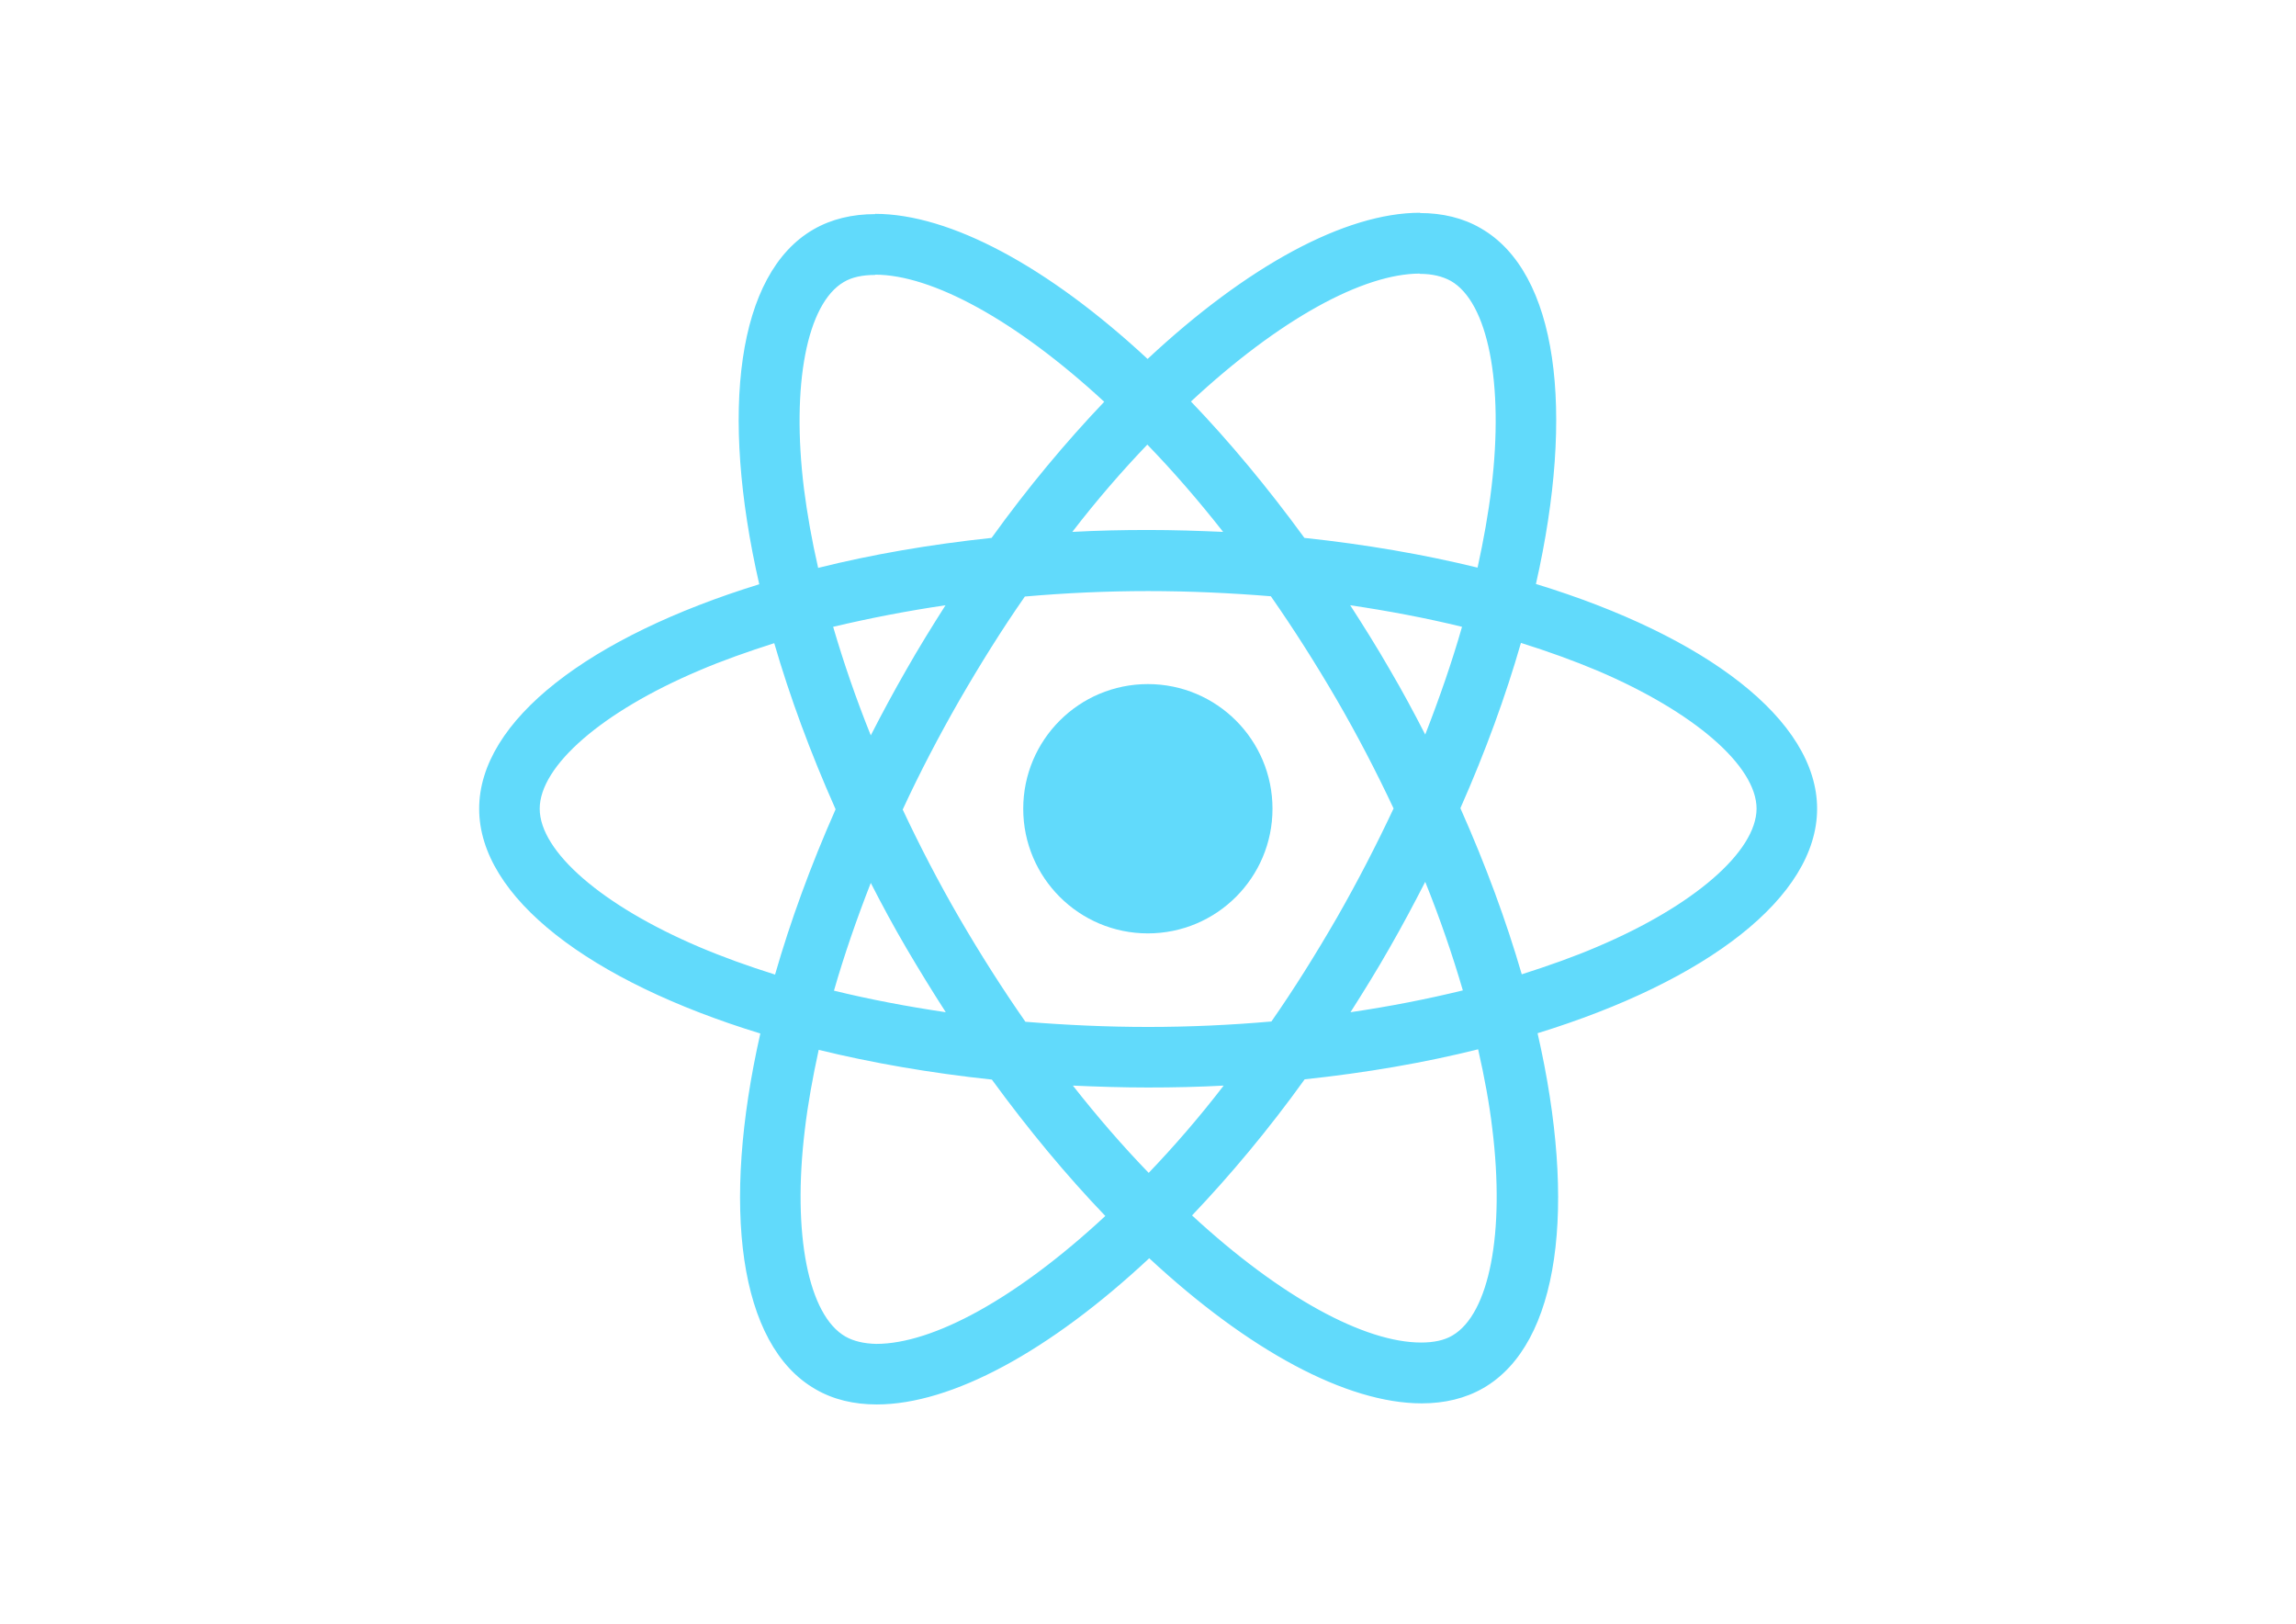
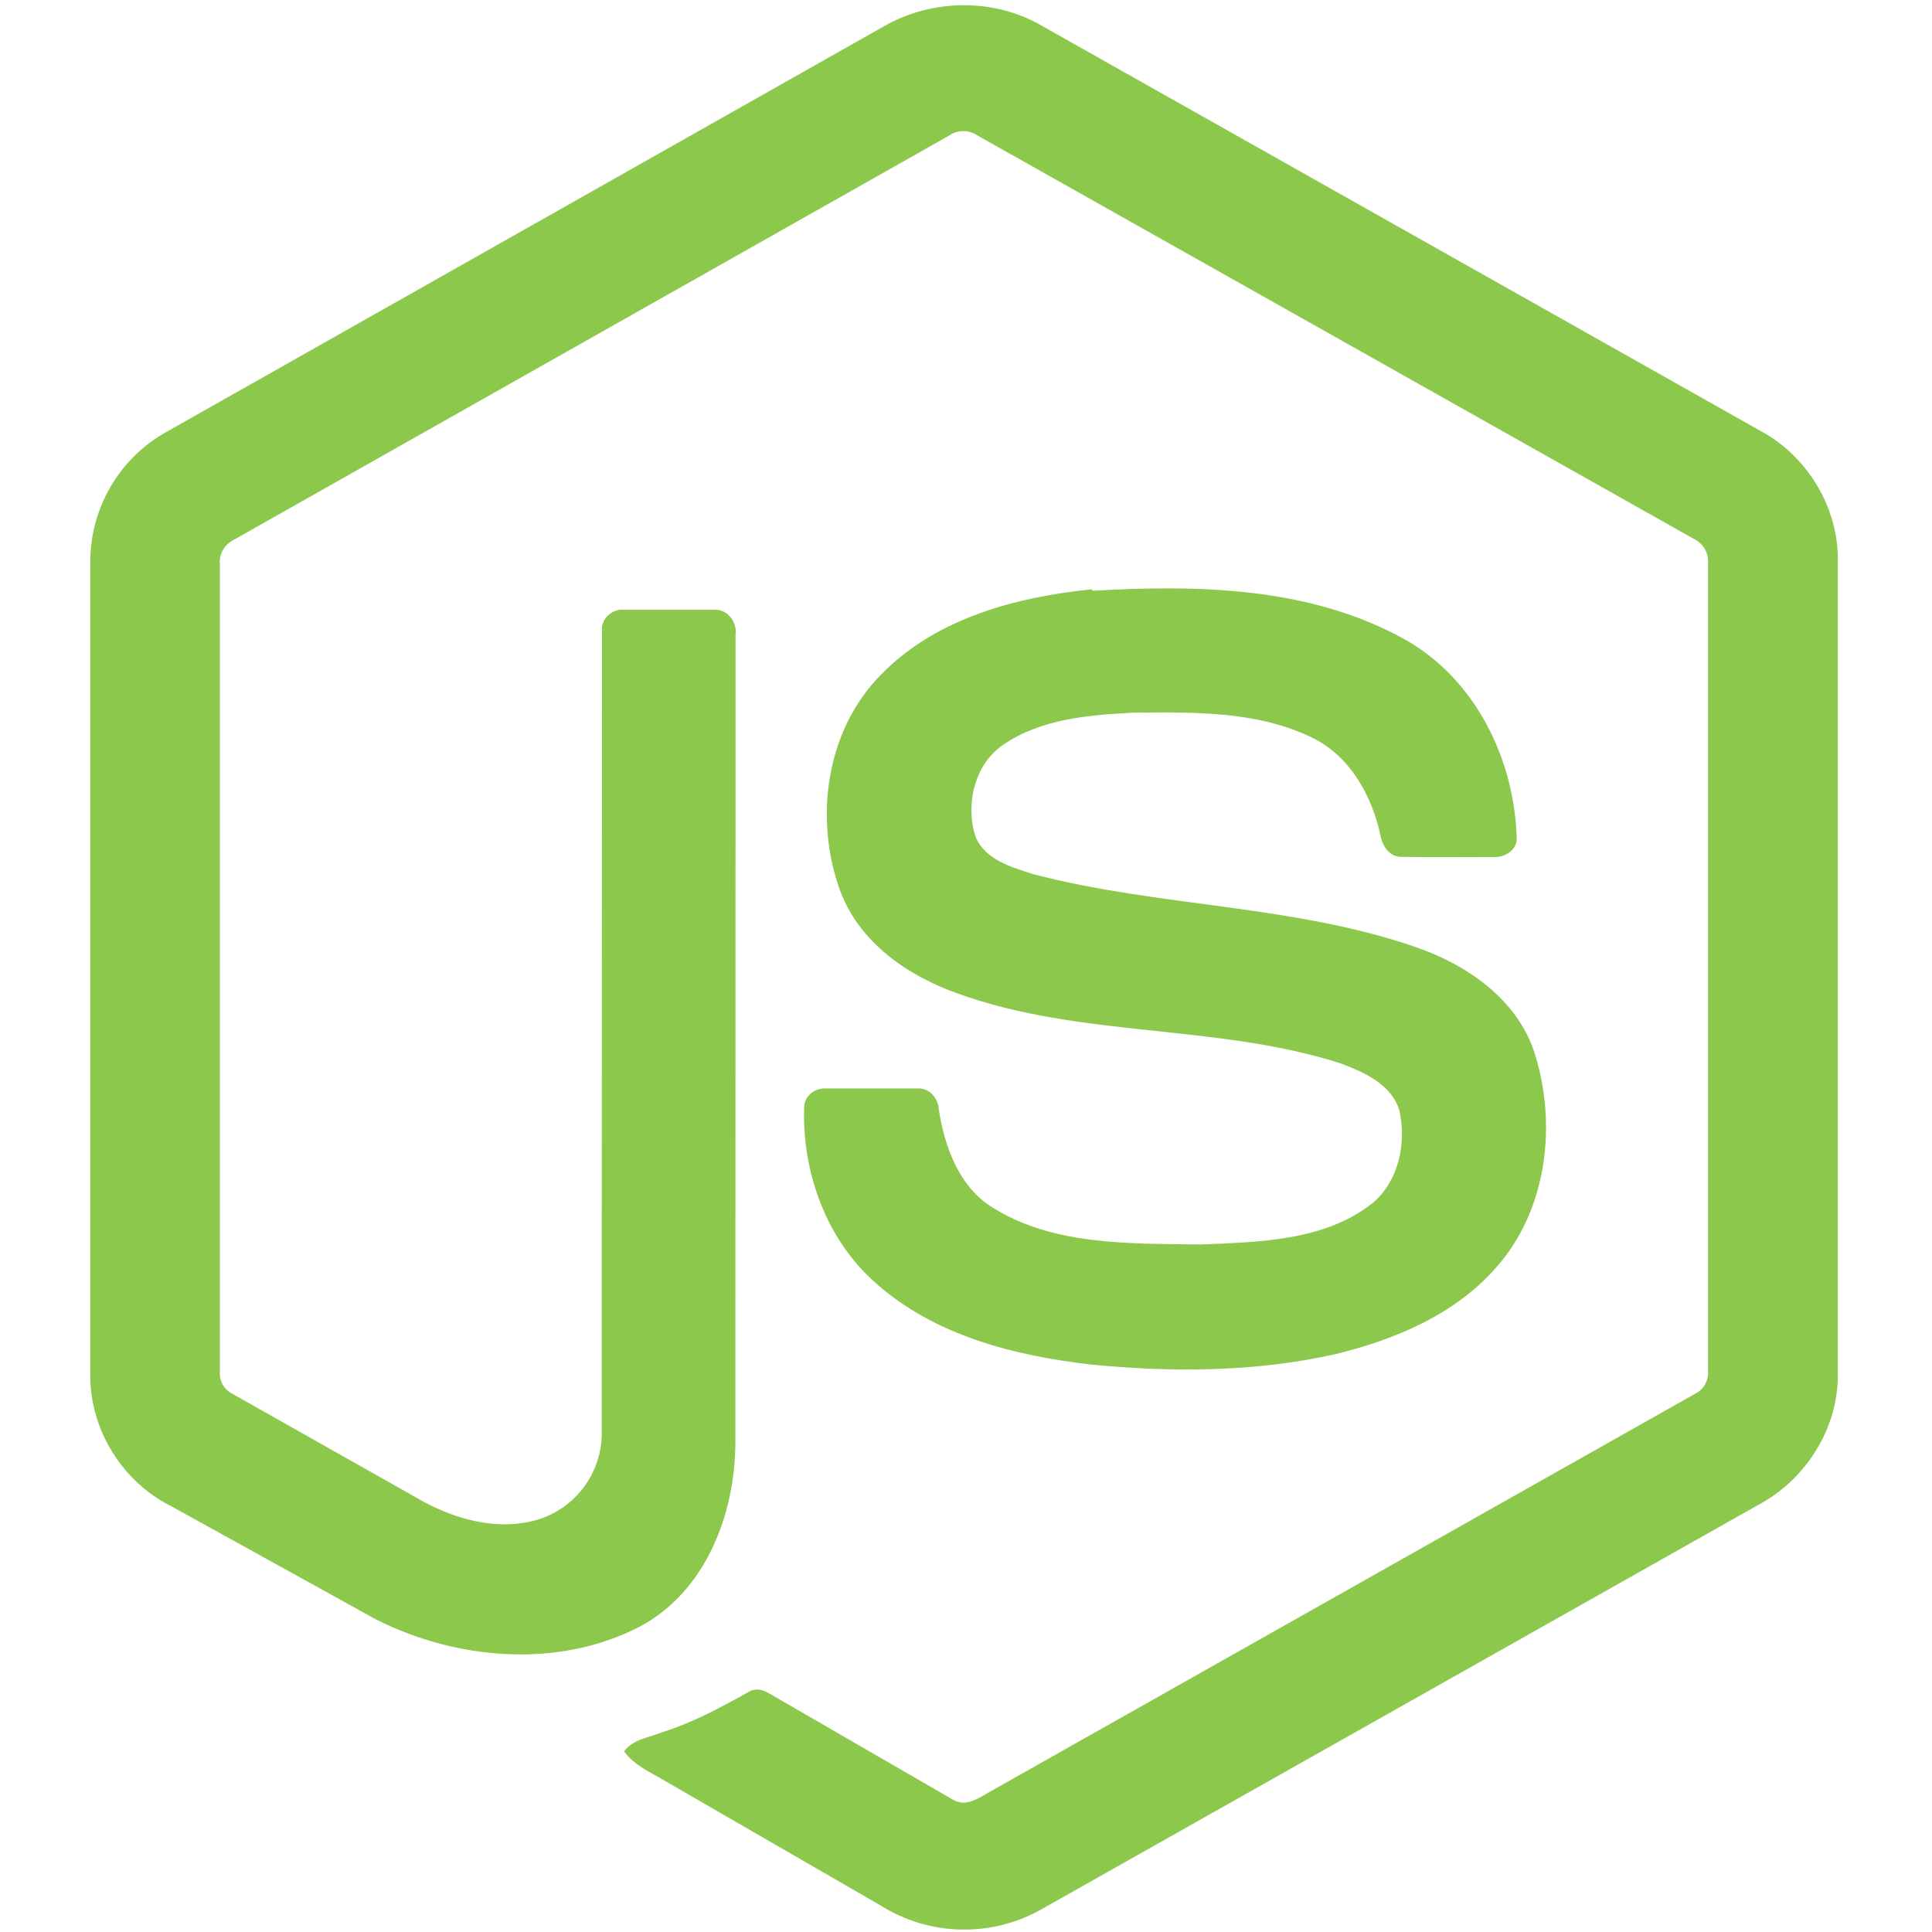
- <svg xmlns="http://www.w3.org/2000/svg" viewBox="0 0 841.9 595.3">
-   <g fill="#61DAFB">
-     <path d="M666.3 296.5c0-32.5-40.7-63.3-103.1-82.4 14.4-63.6 8-114.2-20.2-130.4-6.5-3.8-14.1-5.6-22.4-5.6v22.3c4.6 0 8.3.9 11.4 2.6 13.6 7.8 19.5 37.5 14.9 75.7-1.1 9.4-2.9 19.3-5.1 29.4-19.6-4.8-41-8.5-63.5-10.9-13.5-18.5-27.5-35.3-41.6-50 32.6-30.3 63.2-46.9 84-46.9V78c-27.5 0-63.5 19.6-99.9 53.6-36.4-33.8-72.4-53.2-99.9-53.2v22.3c20.7 0 51.4 16.5 84 46.6-14 14.7-28 31.4-41.3 49.9-22.6 2.4-44 6.1-63.6 11-2.3-10-4-19.7-5.2-29-4.7-38.2 1.1-67.9 14.6-75.8 3-1.8 6.9-2.6 11.5-2.6V78.5c-8.4 0-16 1.8-22.6 5.6-28.1 16.2-34.4 66.7-19.9 130.1-62.2 19.2-102.7 49.9-102.7 82.3 0 32.5 40.7 63.3 103.1 82.4-14.4 63.6-8 114.2 20.2 130.4 6.5 3.8 14.1 5.6 22.5 5.6 27.5 0 63.5-19.6 99.9-53.6 36.4 33.8 72.4 53.2 99.9 53.2 8.4 0 16-1.8 22.6-5.6 28.1-16.2 34.4-66.7 19.9-130.1 62-19.1 102.5-49.9 102.5-82.3zm-130.2-66.7c-3.7 12.9-8.3 26.2-13.5 39.5-4.1-8-8.4-16-13.1-24-4.6-8-9.5-15.8-14.4-23.4 14.2 2.1 27.9 4.7 41 7.9zm-45.8 106.5c-7.8 13.5-15.8 26.3-24.1 38.2-14.9 1.3-30 2-45.2 2-15.1 0-30.2-.7-45-1.9-8.3-11.9-16.4-24.6-24.2-38-7.6-13.1-14.5-26.4-20.8-39.8 6.2-13.4 13.2-26.8 20.7-39.9 7.8-13.5 15.8-26.3 24.1-38.2 14.9-1.3 30-2 45.2-2 15.1 0 30.2.7 45 1.9 8.3 11.9 16.4 24.6 24.2 38 7.6 13.1 14.5 26.4 20.8 39.8-6.3 13.4-13.2 26.8-20.7 39.9zm32.3-13c5.4 13.4 10 26.8 13.8 39.8-13.1 3.2-26.9 5.9-41.2 8 4.9-7.7 9.8-15.6 14.4-23.7 4.6-8 8.9-16.1 13-24.1zM421.2 430c-9.3-9.6-18.6-20.3-27.8-32 9 .4 18.2.7 27.5.7 9.4 0 18.7-.2 27.8-.7-9 11.7-18.3 22.4-27.5 32zm-74.4-58.9c-14.2-2.1-27.9-4.7-41-7.9 3.7-12.9 8.3-26.2 13.5-39.5 4.1 8 8.4 16 13.1 24 4.7 8 9.5 15.8 14.4 23.4zM420.7 163c9.3 9.6 18.6 20.3 27.8 32-9-.4-18.2-.7-27.5-.7-9.4 0-18.7.2-27.8.7 9-11.7 18.3-22.4 27.5-32zm-74 58.9c-4.9 7.7-9.8 15.6-14.4 23.7-4.6 8-8.9 16-13 24-5.4-13.4-10-26.8-13.8-39.8 13.1-3.1 26.9-5.8 41.2-7.9zm-90.5 125.2c-35.4-15.1-58.3-34.9-58.3-50.6 0-15.7 22.9-35.6 58.3-50.6 8.6-3.7 18-7 27.7-10.1 5.7 19.6 13.2 40 22.5 60.9-9.2 20.8-16.6 41.1-22.2 60.6-9.9-3.1-19.3-6.5-28-10.2zM310 490c-13.6-7.8-19.5-37.5-14.9-75.7 1.1-9.4 2.9-19.3 5.1-29.4 19.6 4.8 41 8.5 63.5 10.9 13.5 18.5 27.5 35.3 41.6 50-32.6 30.3-63.2 46.9-84 46.9-4.5-.1-8.3-1-11.3-2.7zm237.2-76.2c4.7 38.2-1.1 67.9-14.6 75.8-3 1.8-6.9 2.6-11.5 2.6-20.7 0-51.4-16.5-84-46.6 14-14.7 28-31.4 41.3-49.9 22.6-2.4 44-6.1 63.6-11 2.3 10.1 4.1 19.8 5.2 29.1zm38.5-66.7c-8.6 3.7-18 7-27.7 10.1-5.7-19.6-13.2-40-22.5-60.9 9.2-20.8 16.6-41.1 22.2-60.6 9.9 3.1 19.3 6.5 28.1 10.2 35.4 15.1 58.3 34.9 58.3 50.6-.1 15.7-23 35.6-58.4 50.6zM320.8 78.4z" />
-     <circle cx="420.9" cy="296.5" r="45.7" />
-     <path d="M520.5 78.1z" />
-   </g>
+ <svg xmlns="http://www.w3.org/2000/svg" width="64" height="64" viewBox="0 0 32 32" preserveAspectRatio="xMidYMid" fill="#8cc84b">
+   <path d="M14.656.427c.8-.453 1.82-.455 2.6 0L29.2 7.16c.747.42 1.247 1.253 1.24 2.114v13.5c.005.897-.544 1.748-1.332 2.16l-11.88 6.702a2.6 2.6 0 0 1-2.639-.073l-3.565-2.06c-.243-.145-.516-.26-.688-.495.152-.204.422-.23.642-.32.496-.158.95-.4 1.406-.656.115-.08.256-.05.366.022l3.04 1.758c.217.125.437-.04.623-.145l11.665-6.583c.144-.07.224-.222.212-.38V9.334c.016-.18-.087-.344-.25-.417L16.19 2.244a.41.41 0 0 0-.465-.001L3.892 8.93c-.16.073-.27.235-.25.415v13.37c-.014.158.07.307.215.375l3.162 1.785c.594.32 1.323.5 1.977.265a1.5 1.5 0 0 0 .971-1.409l.003-13.29c-.014-.197.172-.36.363-.34h1.52c.2-.005.357.207.33.405L12.18 23.88c.001 1.188-.487 2.48-1.586 3.063-1.354.7-3.028.553-4.366-.12l-3.4-1.88c-.8-.4-1.337-1.264-1.332-2.16v-13.5a2.46 2.46 0 0 1 1.282-2.141L14.656.427zM18.1 9.785c1.727-.1 3.576-.066 5.13.785 1.203.652 1.87 2.02 1.892 3.358-.034.18-.222.28-.394.267-.5-.001-1.002.007-1.504-.003-.213.008-.336-.188-.363-.376-.144-.64-.493-1.273-1.095-1.582-.924-.463-1.996-.44-3.004-.43-.736.04-1.527.103-2.15.535-.48.328-.624 1-.453 1.522.16.383.603.506.964.62 2.082.544 4.287.5 6.33 1.207.845.292 1.672.86 1.962 1.745.378 1.186.213 2.604-.63 3.556-.684.784-1.68 1.2-2.675 1.442-1.323.295-2.695.302-4.038.17-1.263-.144-2.577-.476-3.552-1.336-.834-.724-1.24-1.852-1.2-2.94.01-.184.193-.312.37-.297h1.5c.202-.014.35.16.36.35.093.6.322 1.25.854 1.6 1.026.662 2.313.616 3.487.635.973-.043 2.065-.056 2.86-.7.42-.367.543-.98.43-1.508-.123-.446-.6-.653-1-.8-2.055-.65-4.285-.414-6.32-1.15-.826-.292-1.625-.844-1.942-1.693-.443-1.2-.24-2.687.693-3.607.9-.915 2.22-1.268 3.47-1.394z" />
</svg>
